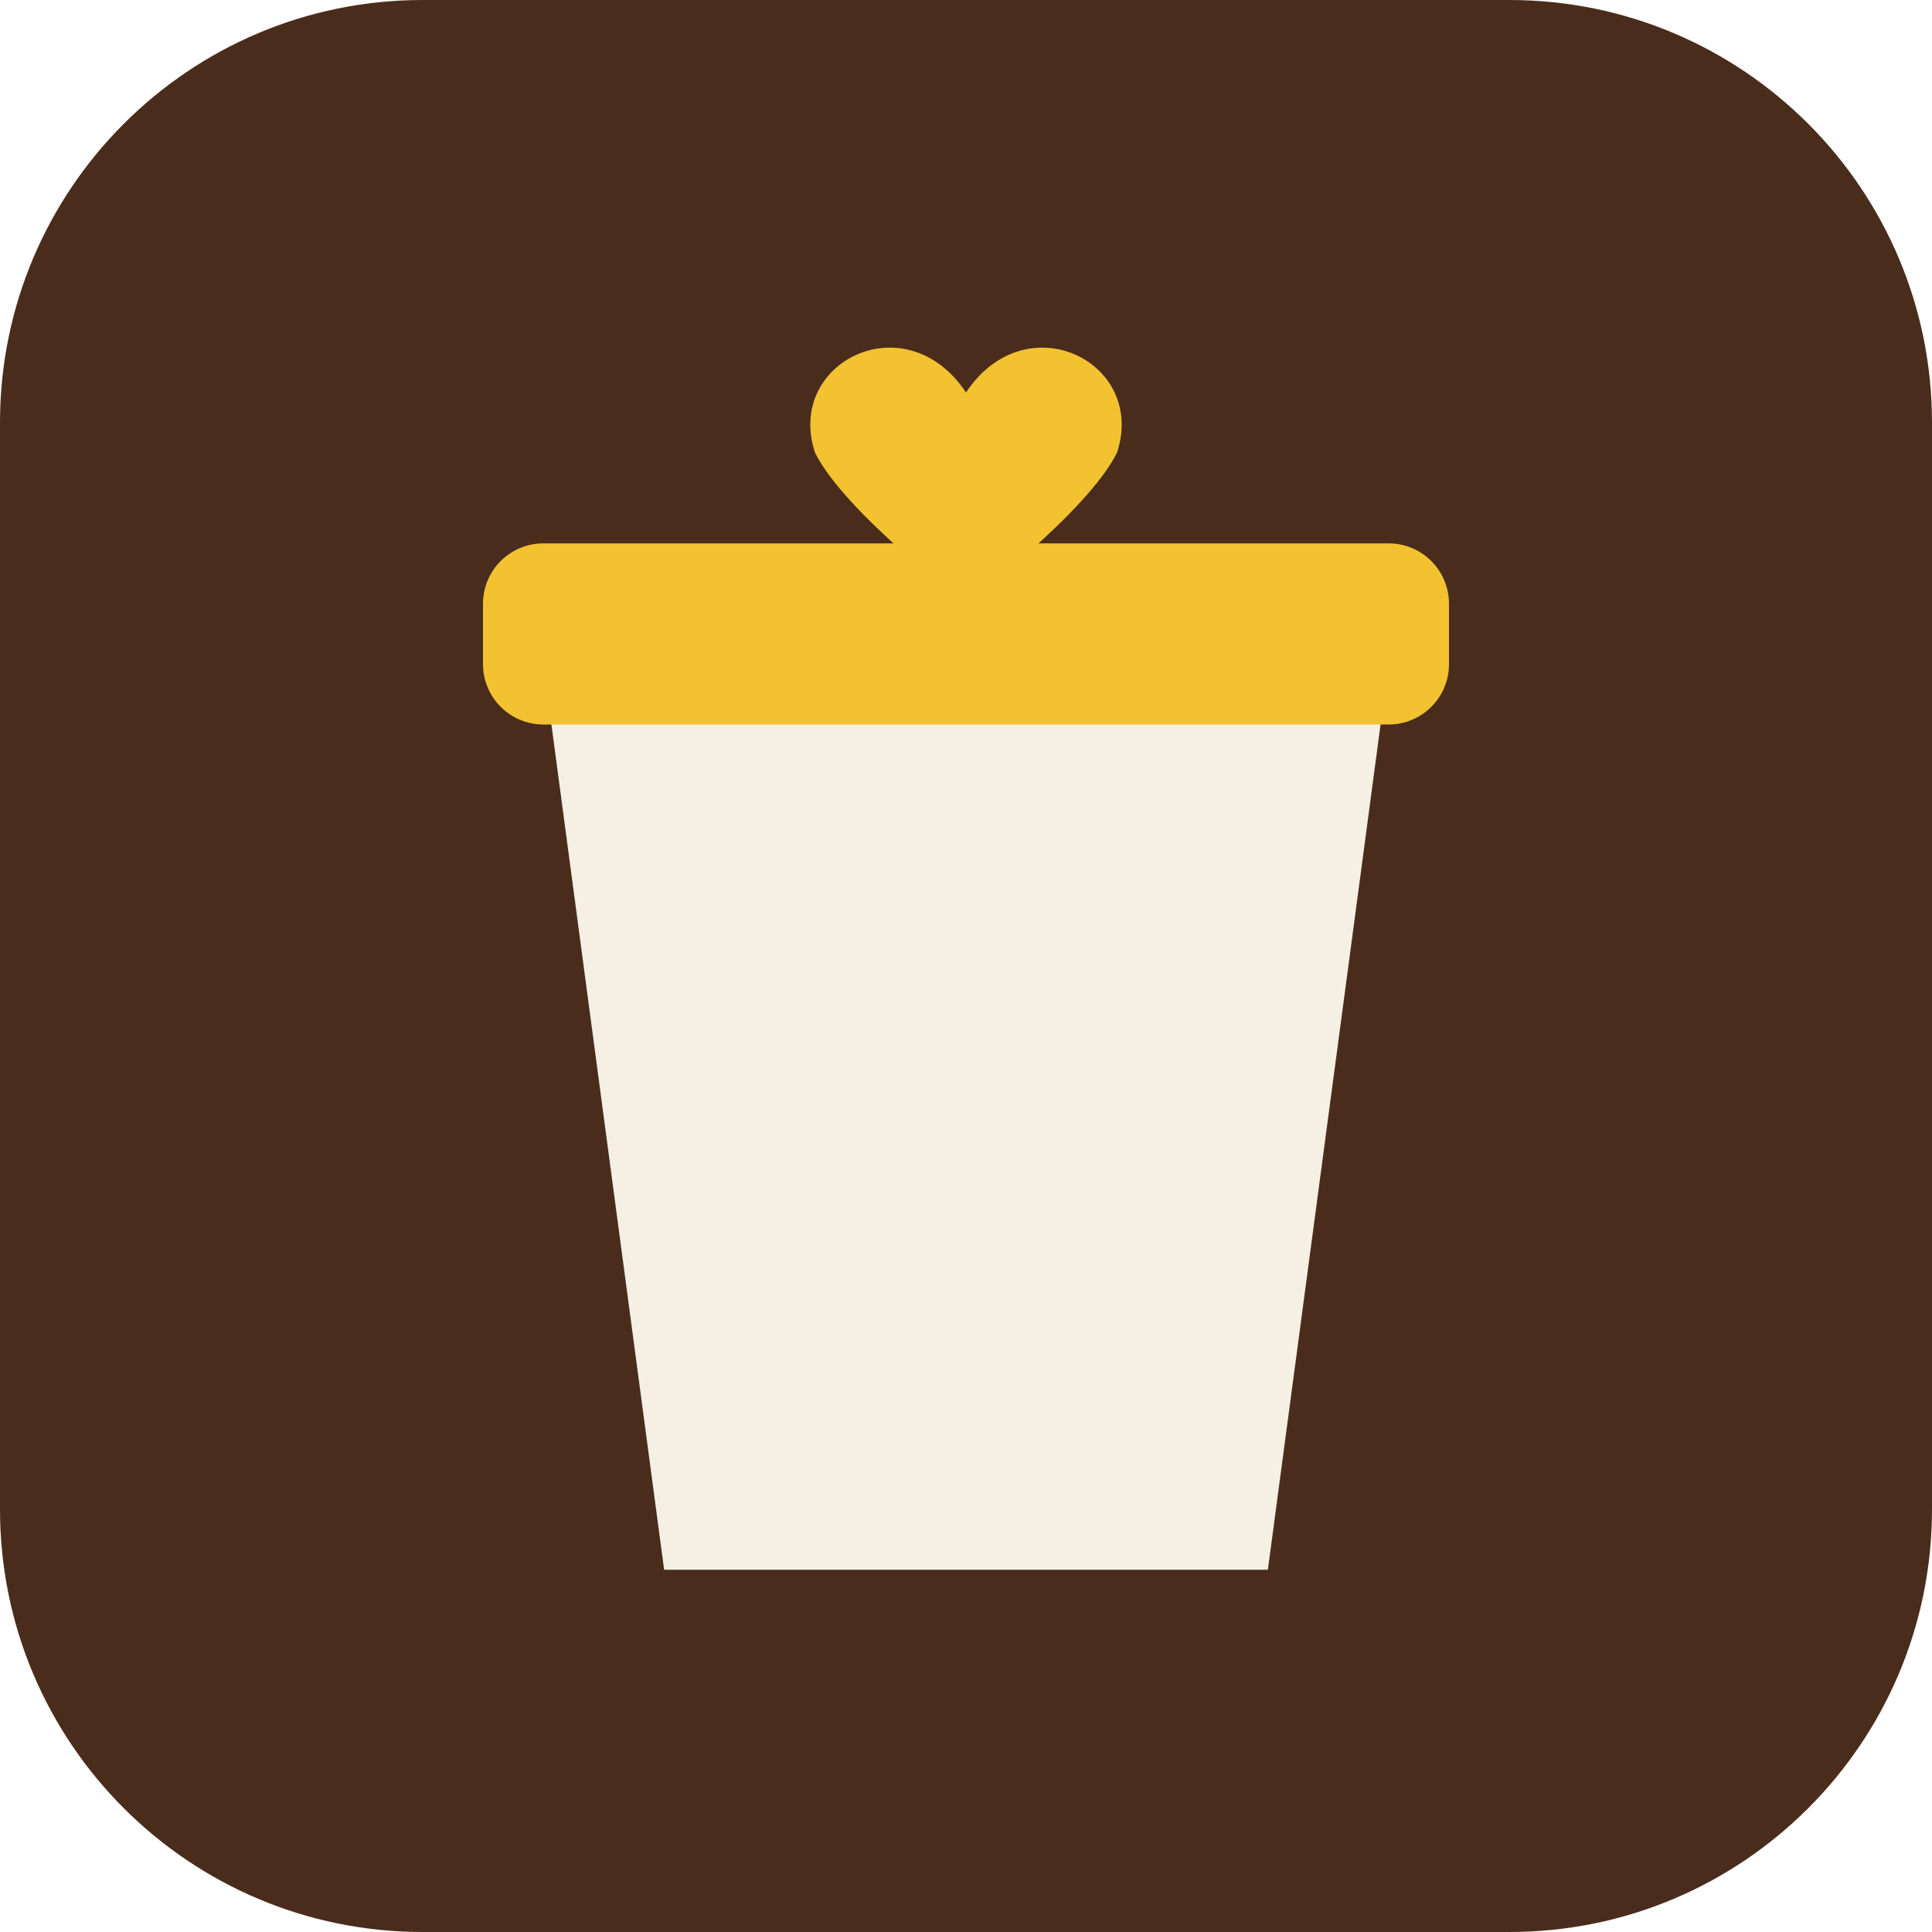
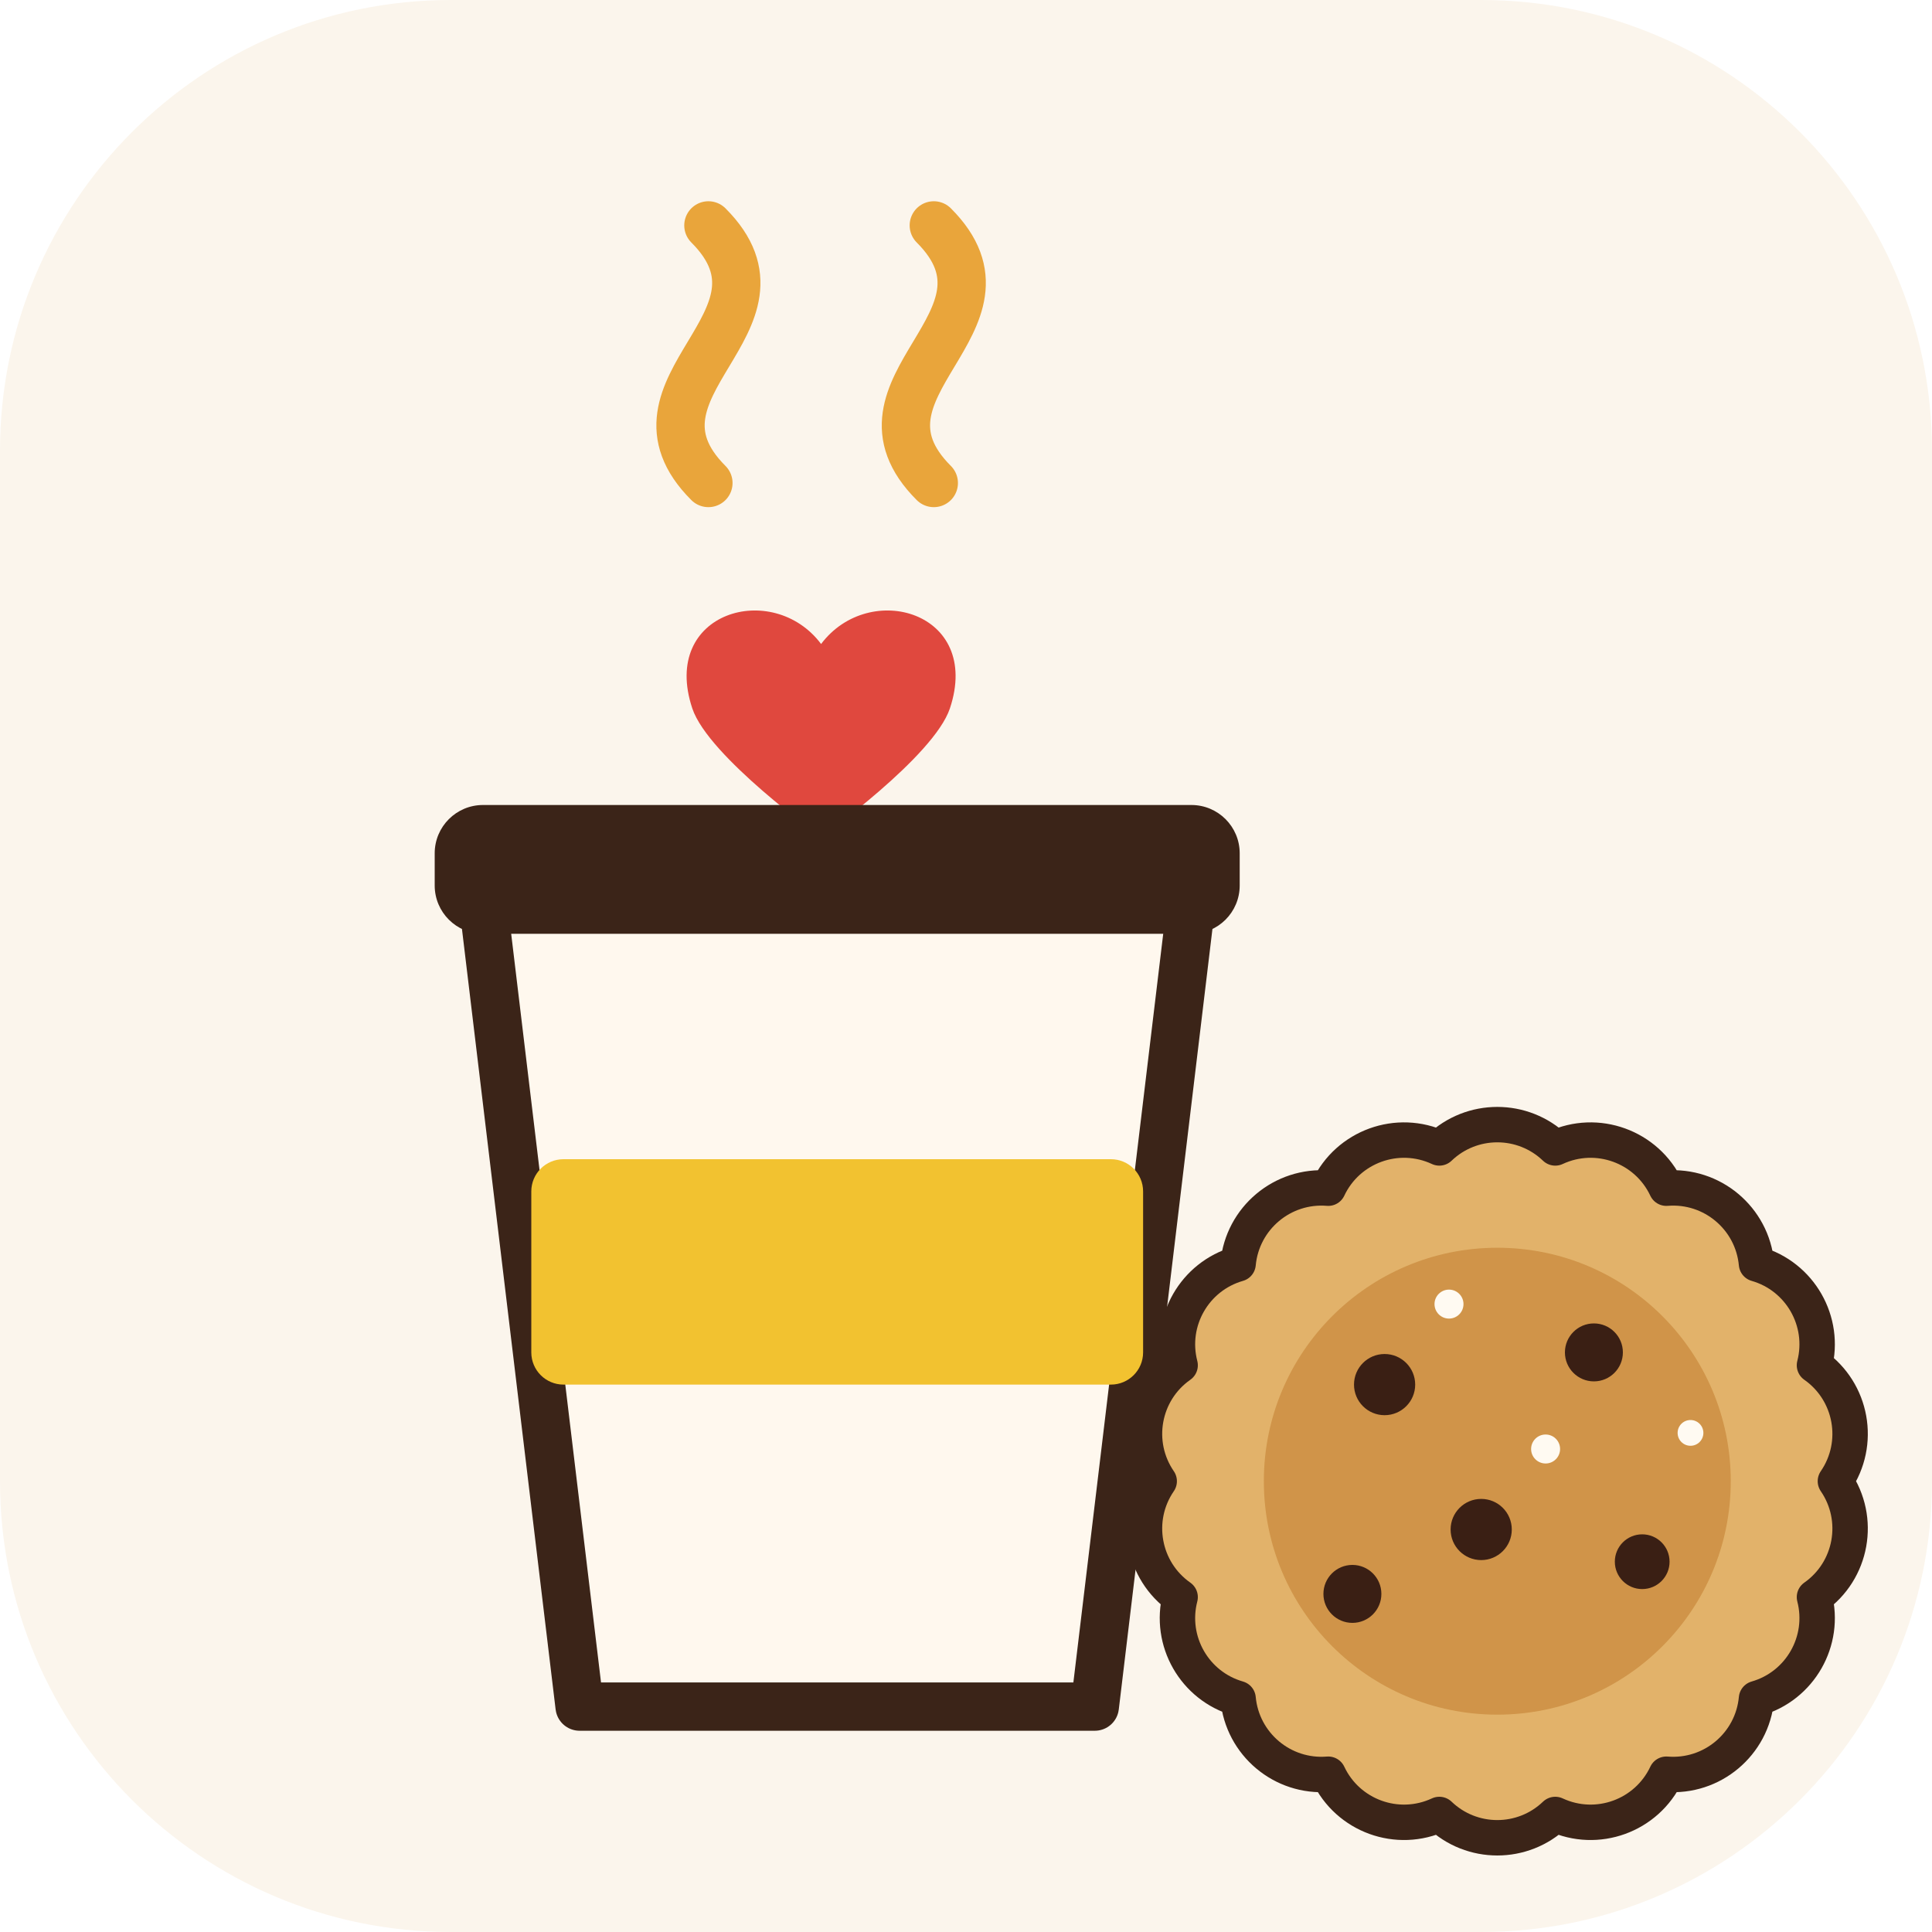
- <svg xmlns="http://www.w3.org/2000/svg" viewBox="0 0 64 64">
-   <rect width="64" height="64" rx="14" fill="#4a2c1d" />
-   <path d="M18 22h28l-4 30H22z" fill="#f6efe4" />
-   <rect x="16" y="18" width="32" height="6" rx="2" fill="#f2c230" />
-   <path d="M32 13c-2-3-6-1-5 2 1 2 5 5 5 5s4-3 5-5c1-3-3-5-5-2z" fill="#f2c230" />
+ <svg xmlns="http://www.w3.org/2000/svg" viewBox="0 0 120 120">
+   <rect width="120" height="120" rx="28" fill="#fbf5ec" />
+   <path d="M44 30c-6-6 6-10 0-16M58 30c-6-6 6-10 0-16" fill="none" stroke="#e9a53b" stroke-width="3" stroke-linecap="round" />
+   <path d="M51 40c-3-4-10-2-8 4 1 3 8 8 8 8s7-5 8-8c2-6-5-8-8-4z" fill="#e0483e" />
+   <path d="M30 56h44l-6 50H36z" fill="#fff8ee" stroke="#3b2418" stroke-width="3" stroke-linejoin="round" />
+   <rect x="27" y="50" width="50" height="8" rx="3" fill="#3b2418" />
+   <rect x="33" y="72" width="38" height="14" rx="2" fill="#f2c230" />
+   <path d="M114.0 92.0A5.2 5.2 0 0 1 112.7 99.2A5.2 5.2 0 0 1 109.1 105.5A5.2 5.2 0 0 1 103.5 110.2A5.2 5.2 0 0 1 96.6 112.7A5.2 5.2 0 0 1 89.4 112.7A5.2 5.2 0 0 1 82.5 110.2A5.2 5.2 0 0 1 76.9 105.5A5.2 5.2 0 0 1 73.3 99.2A5.2 5.2 0 0 1 72.0 92.0A5.2 5.2 0 0 1 73.3 84.8A5.2 5.2 0 0 1 76.9 78.5A5.2 5.2 0 0 1 82.5 73.8A5.2 5.2 0 0 1 89.4 71.3A5.2 5.2 0 0 1 96.6 71.3A5.2 5.2 0 0 1 103.5 73.8A5.2 5.2 0 0 1 109.1 78.5A5.2 5.2 0 0 1 112.7 84.8A5.2 5.2 0 0 1 114.0 92.0Z" fill="#e2b26a" stroke="#3b2418" stroke-width="2.2" stroke-linejoin="round" />
+   <circle cx="93" cy="92" r="14.5" fill="#c98a3d" opacity="0.75" />
+   <circle cx="86" cy="86" r="1.9" fill="#3a1f14" />
+   <circle cx="99" cy="84" r="1.8" fill="#3a1f14" />
+   <circle cx="92" cy="95" r="1.9" fill="#3a1f14" />
+   <circle cx="102" cy="97" r="1.7" fill="#3a1f14" />
+   <circle cx="84" cy="99" r="1.8" fill="#3a1f14" />
+   <circle cx="90" cy="81" r="0.9" fill="#fffaf2" />
+   <circle cx="96" cy="90" r="0.9" fill="#fffaf2" />
+   <circle cx="105" cy="89" r="0.8" fill="#fffaf2" />
</svg>
